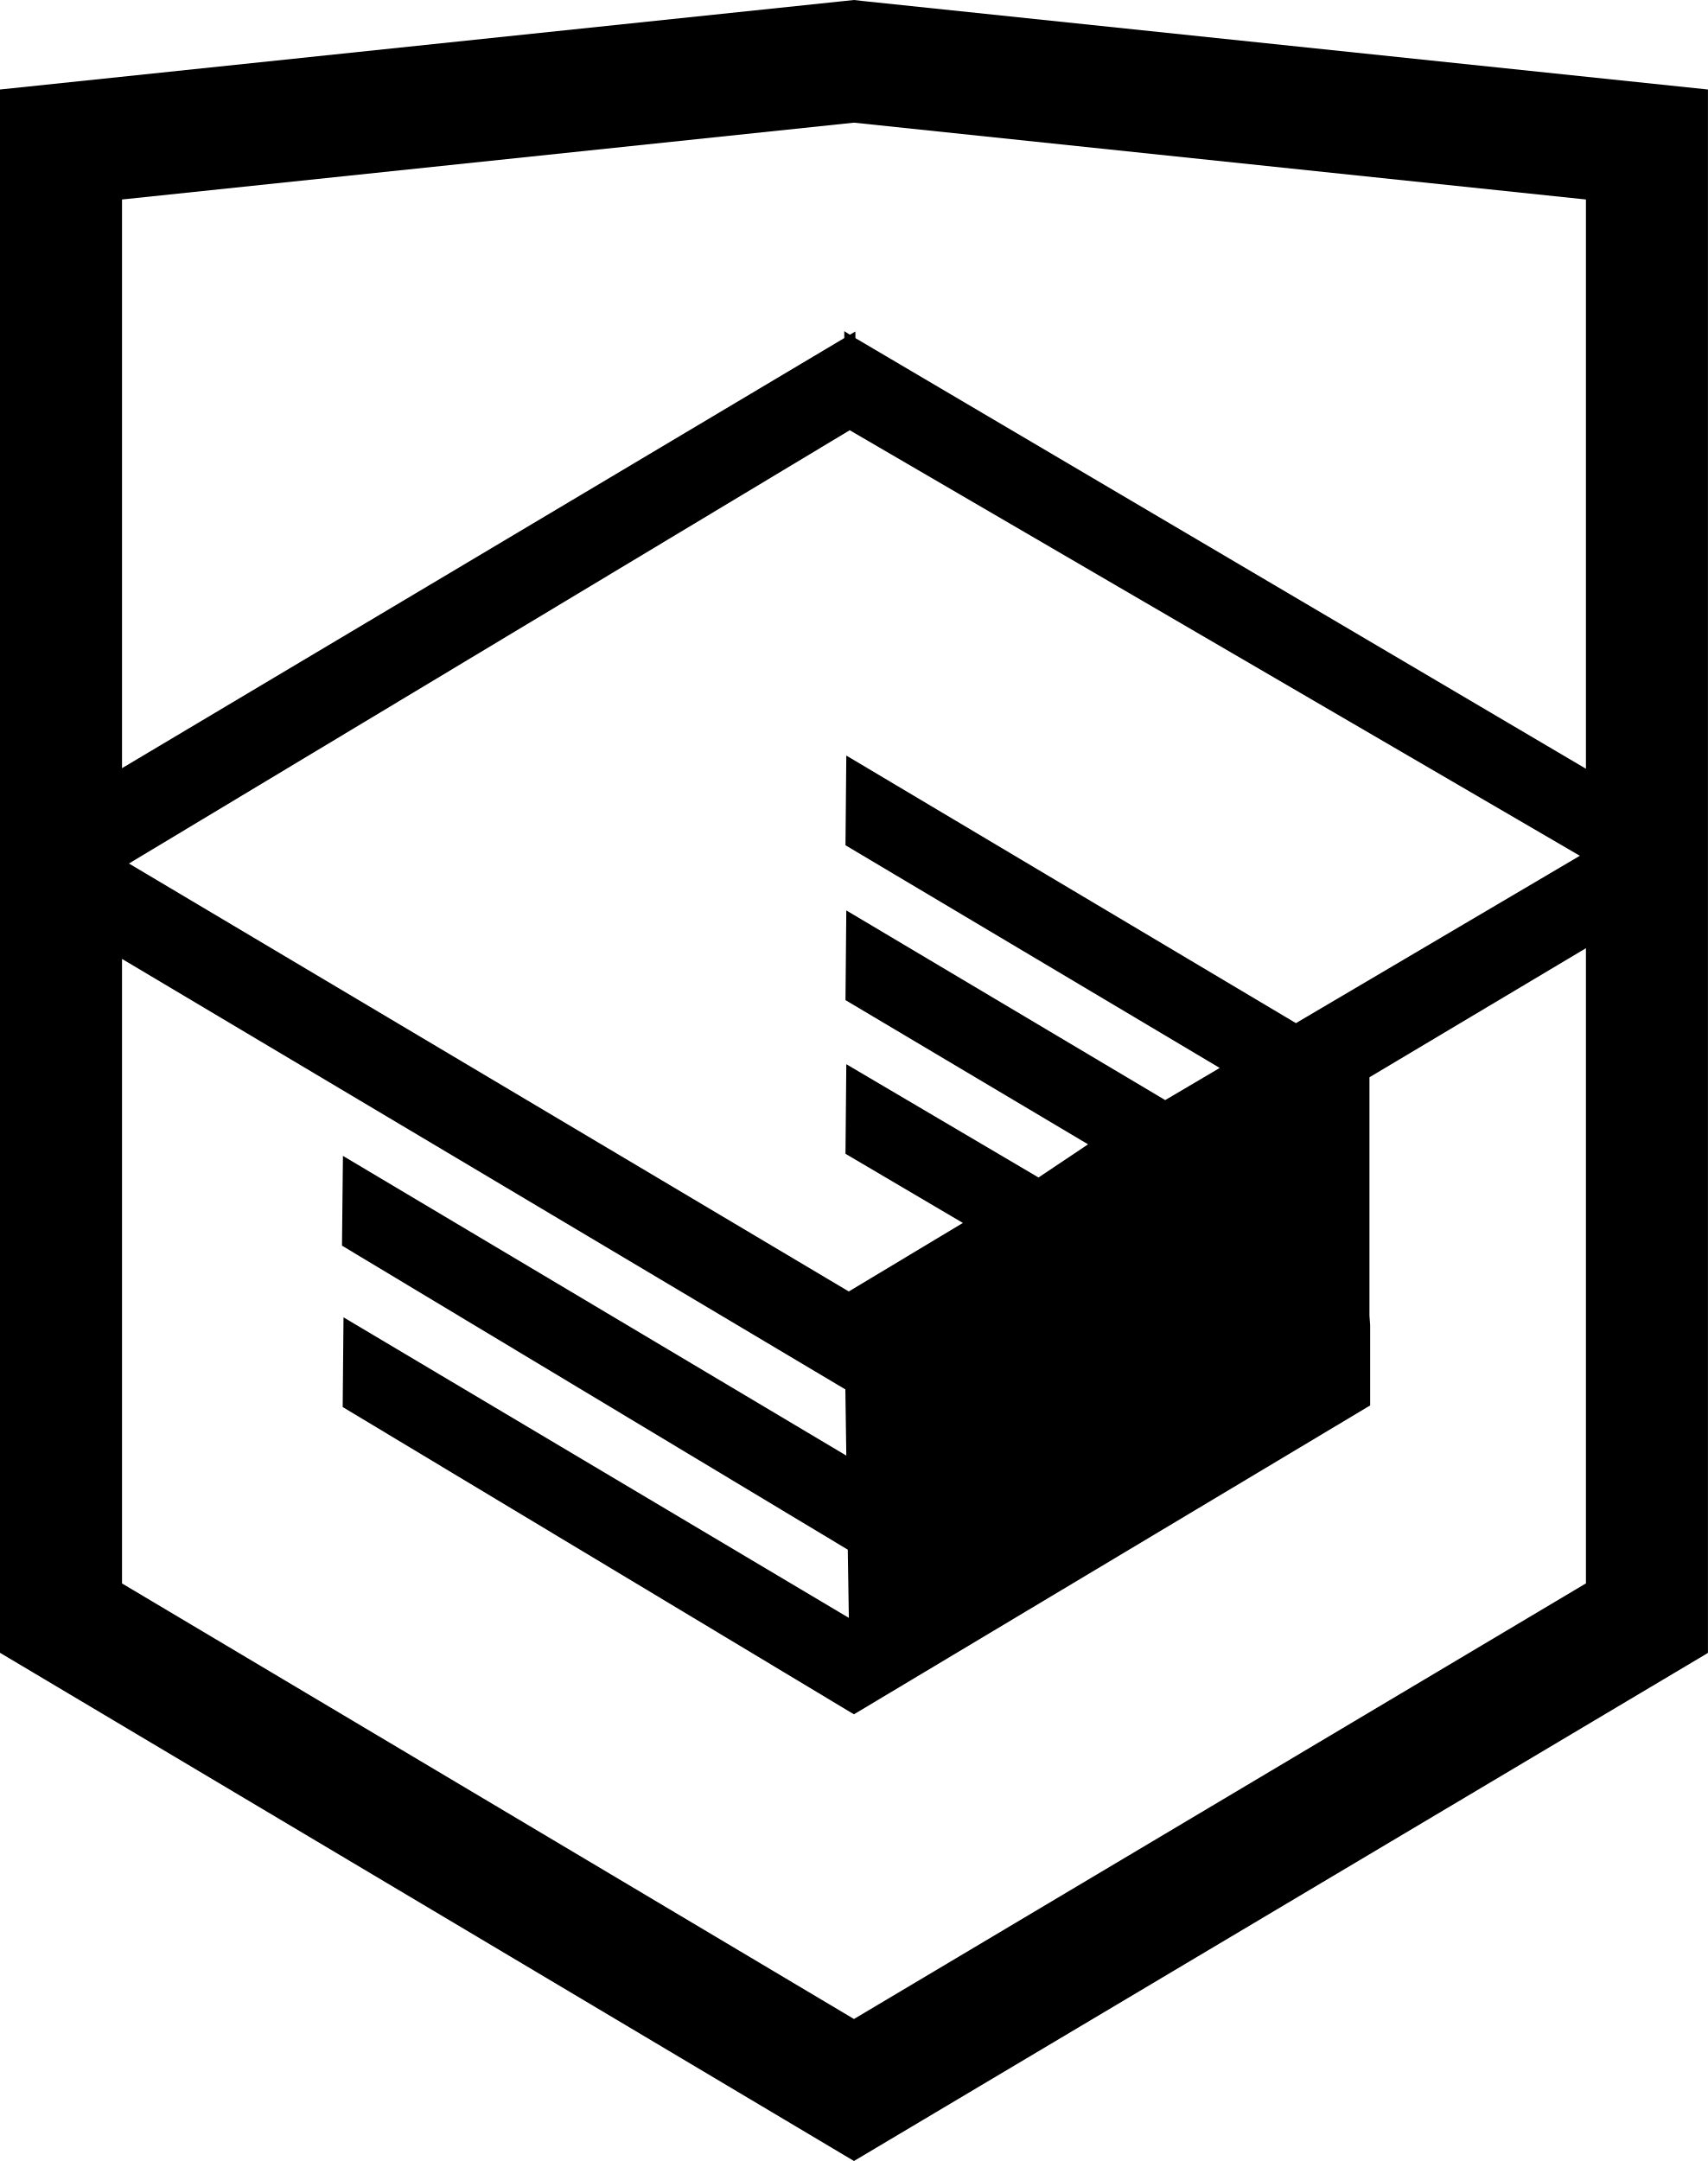
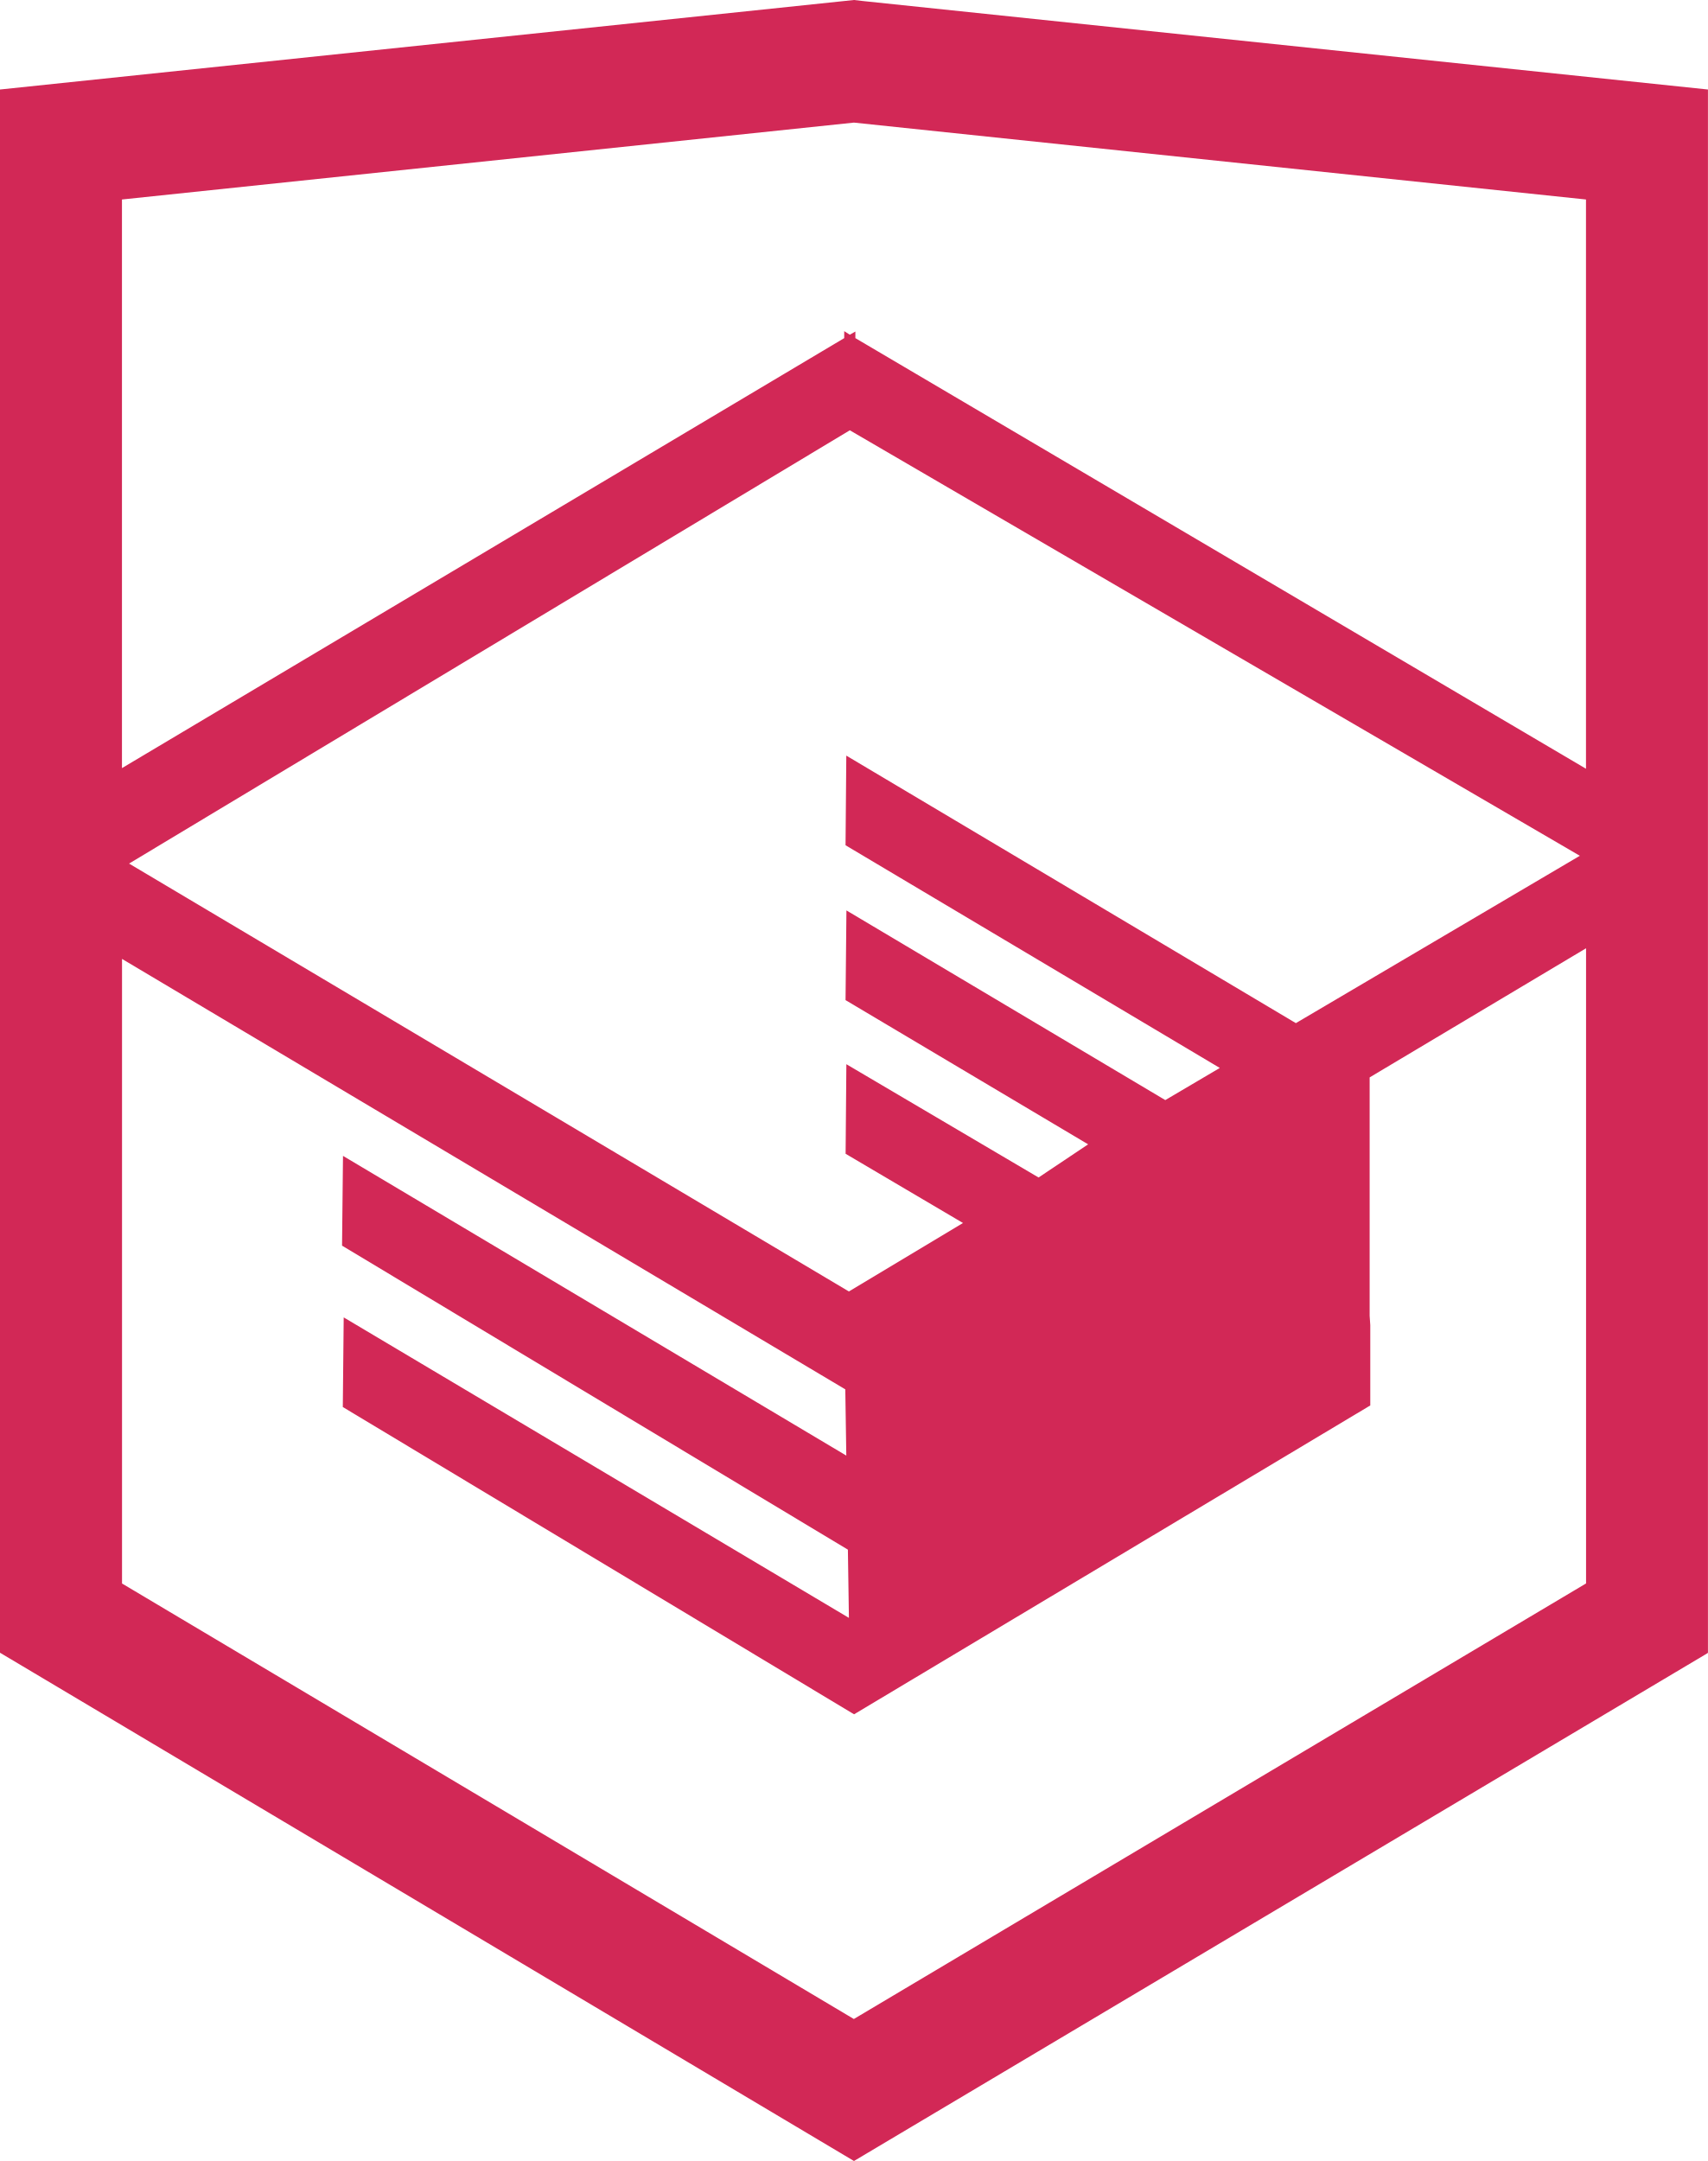
- <svg xmlns="http://www.w3.org/2000/svg" version="1.0" id="Layer_1" x="0px" y="0px" width="26.943px" height="34.09px" viewBox="0 0 26.943 34.09" enable-background="new 0 0 26.943 34.09" xml:space="preserve">
-   <path d="M13.62,0.017L13.472,0L0,1.412v24.661l13.472,8.017l13.43-7.99l0.042-0.026V1.412L13.62,0.017z M25.019,12.127L13.495,5.334 l-0.001-0.104L13.407,5.28l-0.088-0.056v0.109L1.925,12.118V3.147l11.547-1.212l11.547,1.212V12.127z M13.405,6.787L24.923,13.5 l-4.479,2.64l-7.093-4.221l-0.013,1.415l5.904,3.513l-0.86,0.507l-5.031-2.992l-0.013,1.415l3.827,2.275l-0.782,0.523l-3.032-1.787 l-0.013,1.413l1.852,1.091l-1.8,1.081L2.034,13.622L13.405,6.787z M1.925,15.127l11.411,6.791l0.015,1.044l-7.941-4.728L5.395,19.65 l7.979,4.796l0.017,1.076l-7.972-4.741l-0.013,1.415l8.021,4.821l0.045,0.026l8.143-4.872v-1.268l-0.011-0.148v-3.761l3.415-2.036 v10.02L13.472,31.85L1.925,24.979V15.127z" />
+ <svg xmlns="http://www.w3.org/2000/svg" version="1" width="26.943" height="34.09" viewBox="0 0 26.943 34.09">
+   <path fill="#d22856" d="M13.62.017L13.472 0 0 1.412v24.66l13.472 8.018 13.43-7.99.042-.026V1.412L13.62.017zm11.4 12.11L13.494 5.334V5.23l-.088.05-.088-.056v.11L1.924 12.117v-8.97l11.547-1.213L25.02 3.147v8.98zm-11.615-5.34L24.923 13.5l-4.48 2.64-7.092-4.22-.012 1.414 5.904 3.513-.86.507-5.03-2.992-.014 1.415 3.827 2.275-.782.523-3.032-1.787-.012 1.413 1.852 1.092-1.8 1.08-11.356-6.75 11.37-6.835zm-11.48 8.34l11.41 6.79.016 1.045-7.94-4.728-.015 1.416 7.98 4.796.016 1.076-7.97-4.74-.014 1.414 8.02 4.82.046.027 8.143-4.872v-1.267l-.01-.148v-3.76l3.414-2.037v10.02L13.47 31.85 1.925 24.98v-9.853z" />
</svg>
